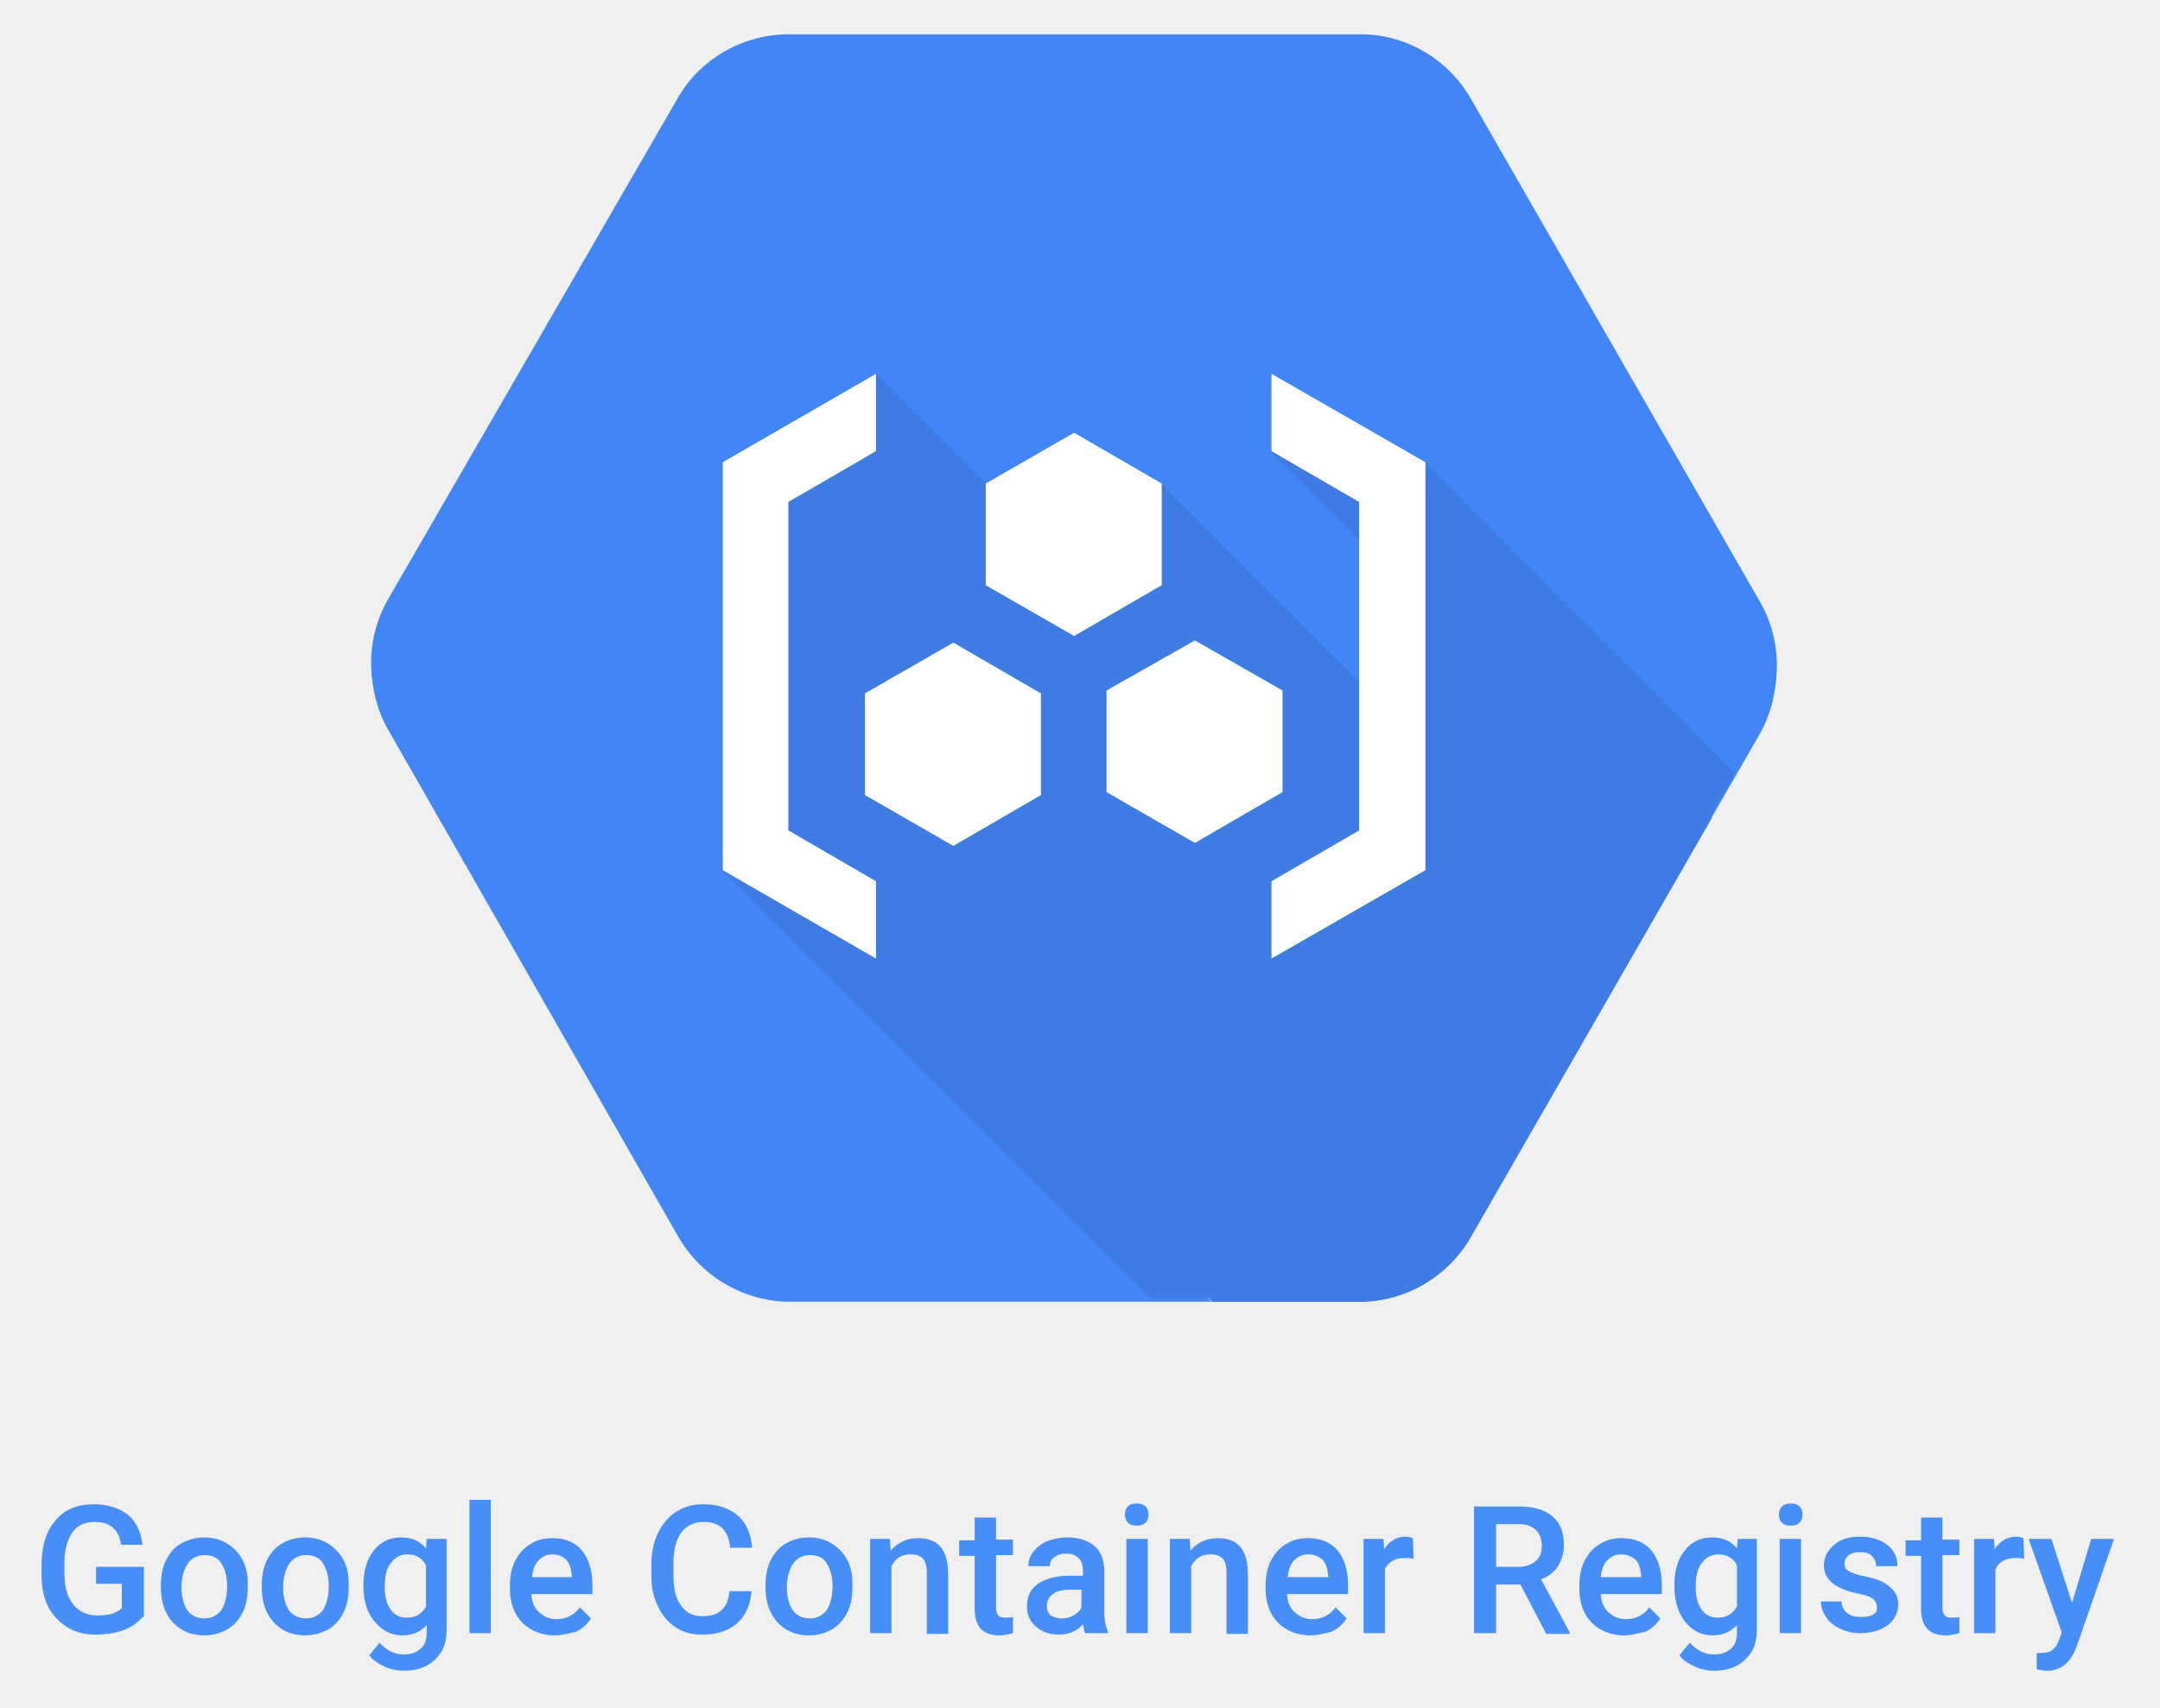
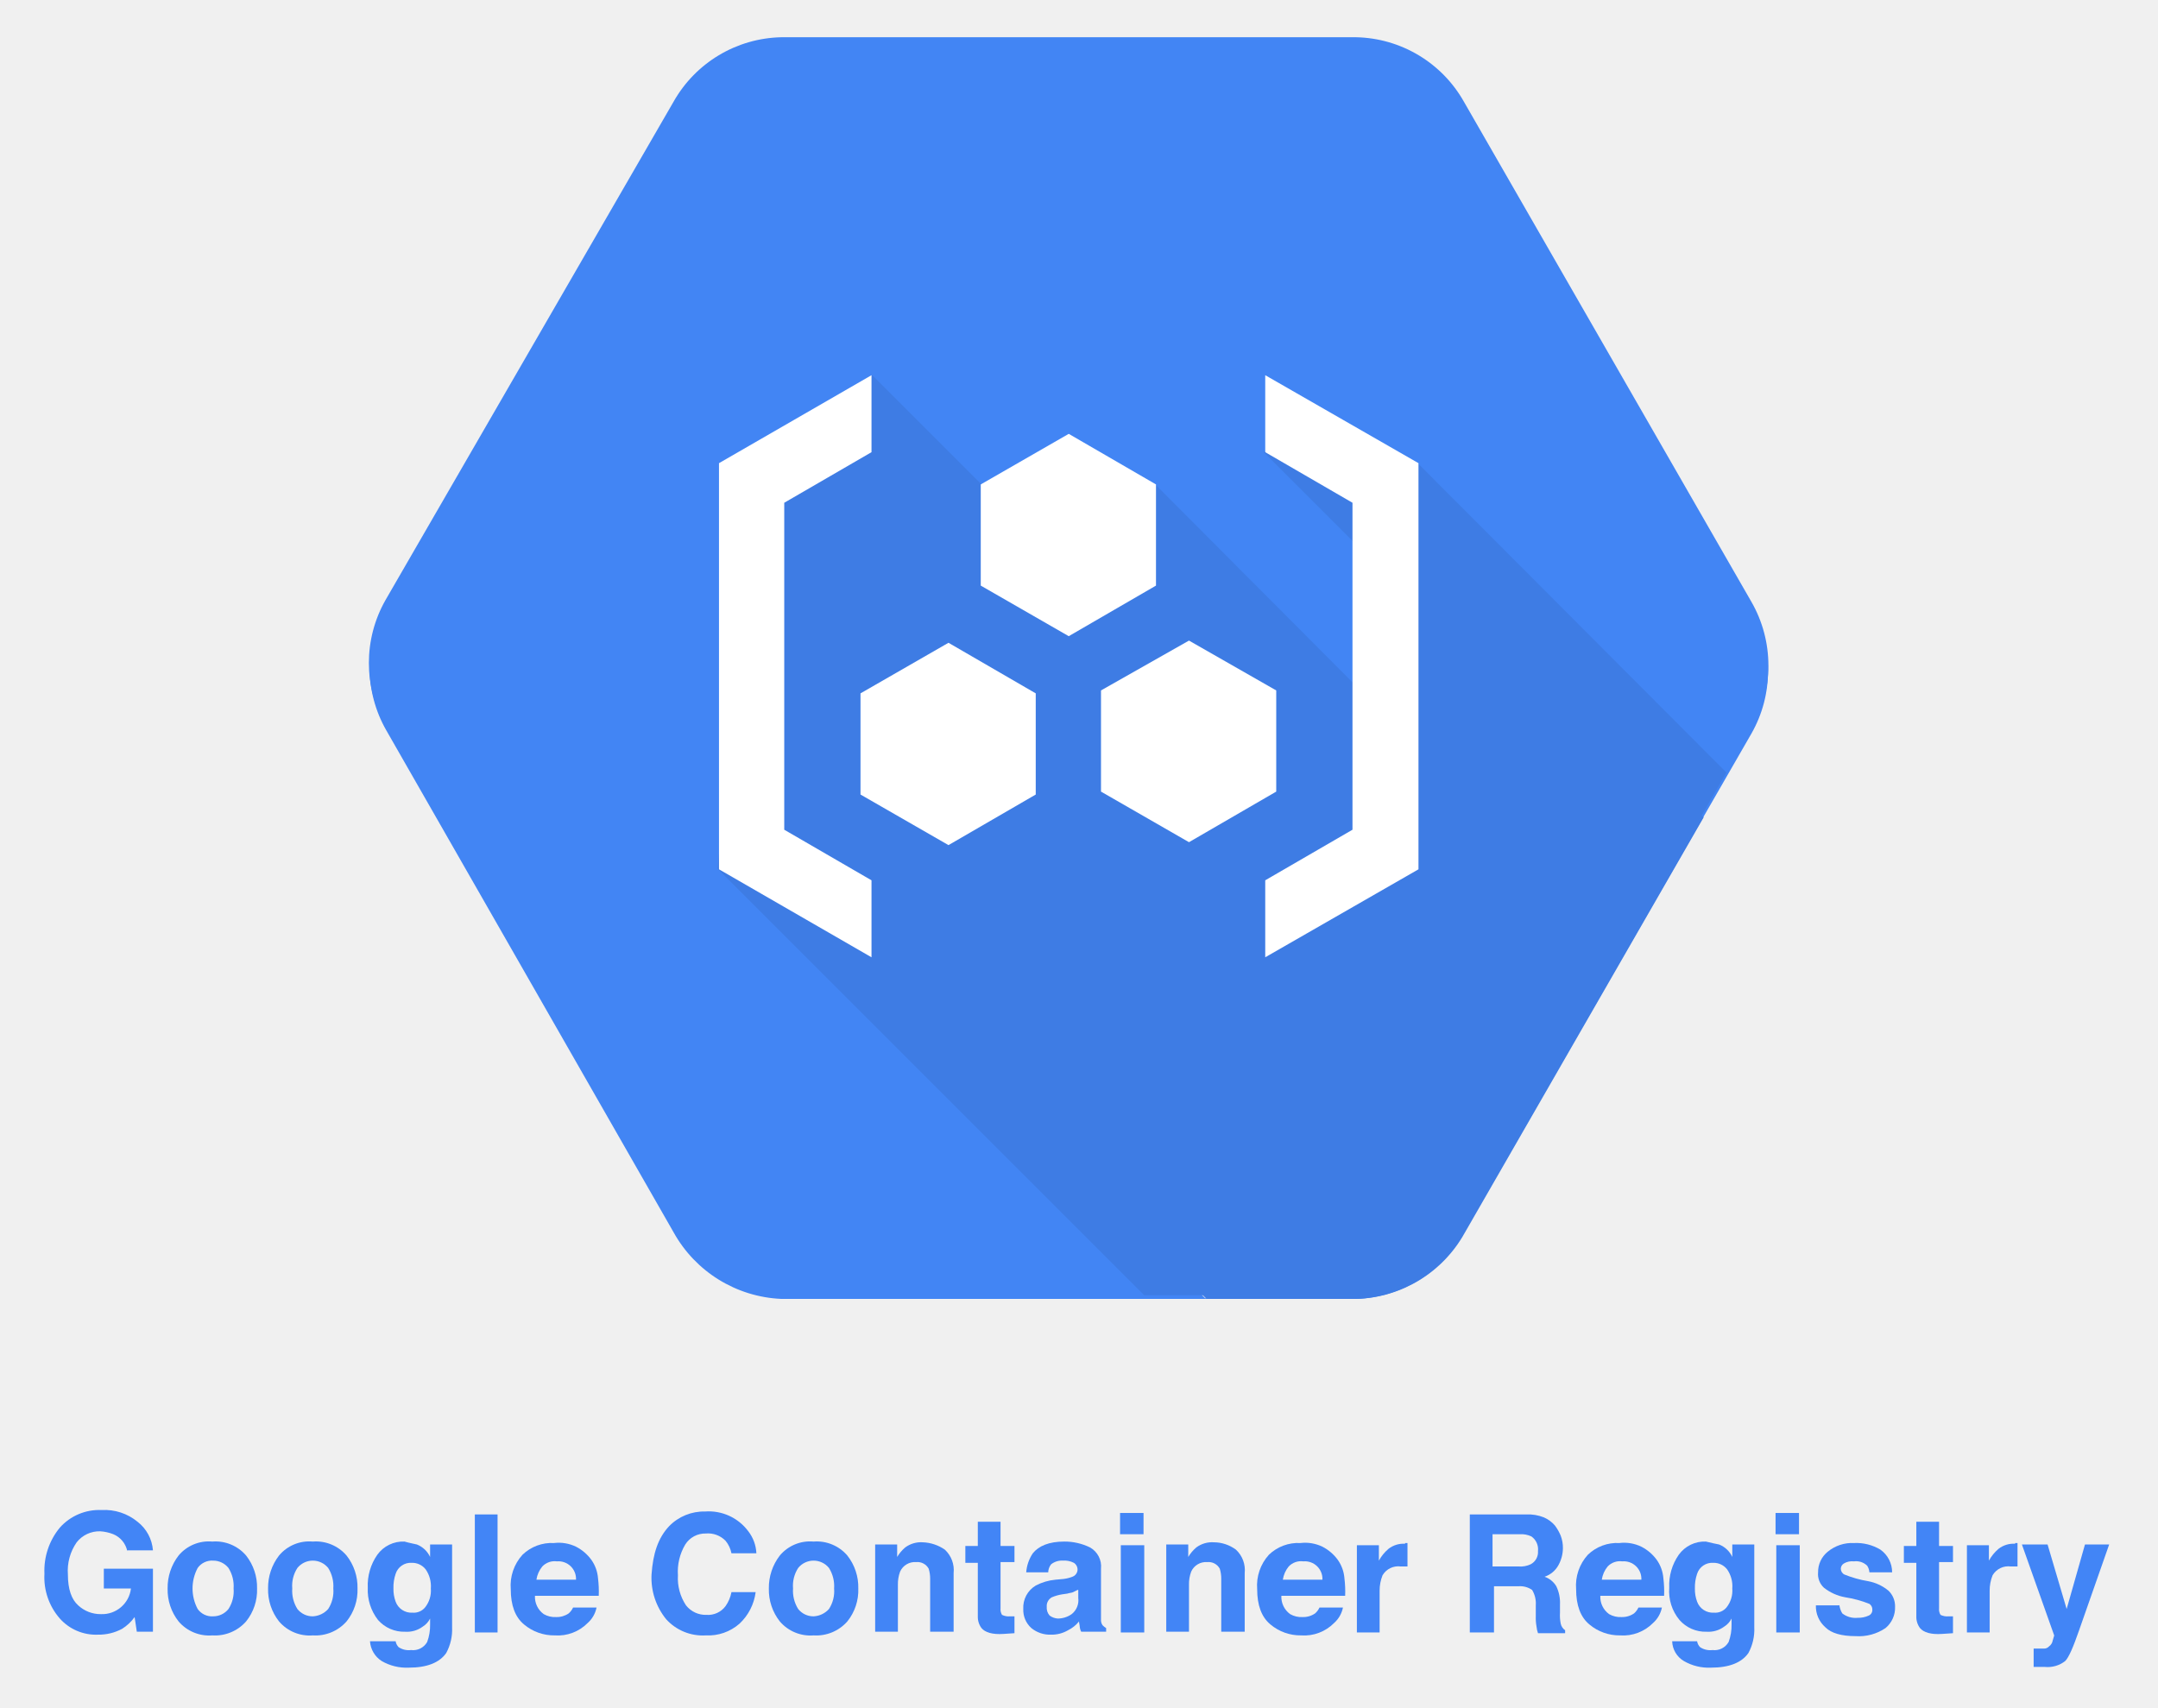
- <svg xmlns="http://www.w3.org/2000/svg" version="1.1" id="Layer_1" x="0px" y="0px" viewBox="-1.64 1.54 293.28 231.92" style="enable-background:new 0 0 288 234;" xml:space="preserve">
-   <style type="text/css">
- 	.st0{fill:#478EF6;}
- 	.st1{fill:#4285F4;}
- 	.st2{opacity:7.000000e-02;enable-background:new    ;}
- 	.st3{fill:#FFFFFF;}
- </style>
-   <g>
-     <path class="st0" d="M17.7,221.1c-0.6,0.8-1.5,1.4-2.6,1.8c-1.1,0.4-2.4,0.6-3.8,0.6c-1.4,0-2.7-0.3-3.8-1c-1.1-0.7-2-1.6-2.6-2.8   c-0.6-1.2-0.9-2.6-0.9-4.3v-1.3c0-2.6,0.6-4.6,1.9-6.1c1.2-1.5,3-2.2,5.2-2.2c1.9,0,3.4,0.5,4.6,1.4c1.1,0.9,1.8,2.3,2,4.1h-2.9   c-0.3-2.1-1.5-3.1-3.6-3.1c-1.3,0-2.4,0.5-3,1.4c-0.7,1-1.1,2.4-1.1,4.2v1.3c0,1.9,0.4,3.3,1.2,4.3c0.8,1,1.9,1.5,3.3,1.5   c1.5,0,2.6-0.3,3.3-1v-3.3h-3.5v-2.3h6.5V221.1z" />
-     <path class="st0" d="M20.2,216.8c0-1.2,0.2-2.4,0.7-3.4c0.5-1,1.2-1.8,2.1-2.3c0.9-0.5,1.9-0.8,3.1-0.8c1.7,0,3.1,0.6,4.2,1.7   c1.1,1.1,1.7,2.6,1.7,4.4l0,0.7c0,1.3-0.2,2.4-0.7,3.4c-0.5,1-1.2,1.8-2.1,2.3c-0.9,0.5-1.9,0.8-3.1,0.8c-1.8,0-3.2-0.6-4.3-1.8   s-1.6-2.8-1.6-4.8V216.8z M23,217.1c0,1.3,0.3,2.3,0.8,3.1c0.5,0.7,1.3,1.1,2.3,1.1c1,0,1.7-0.4,2.3-1.1c0.5-0.8,0.8-1.9,0.8-3.3   c0-1.3-0.3-2.3-0.8-3.1s-1.3-1.1-2.3-1.1c-0.9,0-1.7,0.4-2.2,1.1S23,215.6,23,217.1z" />
-     <path class="st0" d="M33.9,216.8c0-1.2,0.2-2.4,0.7-3.4c0.5-1,1.2-1.8,2.1-2.3c0.9-0.5,1.9-0.8,3.1-0.8c1.7,0,3.1,0.6,4.2,1.7   c1.1,1.1,1.7,2.6,1.7,4.4l0,0.7c0,1.3-0.2,2.4-0.7,3.4c-0.5,1-1.2,1.8-2.1,2.3c-0.9,0.5-1.9,0.8-3.1,0.8c-1.8,0-3.2-0.6-4.3-1.8   s-1.6-2.8-1.6-4.8V216.8z M36.8,217.1c0,1.3,0.3,2.3,0.8,3.1c0.5,0.7,1.3,1.1,2.3,1.1c1,0,1.7-0.4,2.3-1.1c0.5-0.8,0.8-1.9,0.8-3.3   c0-1.3-0.3-2.3-0.8-3.1s-1.3-1.1-2.3-1.1c-0.9,0-1.7,0.4-2.2,1.1S36.8,215.6,36.8,217.1z" />
-     <path class="st0" d="M47.7,216.8c0-2,0.5-3.6,1.4-4.7c0.9-1.2,2.2-1.8,3.7-1.8c1.5,0,2.6,0.5,3.4,1.5l0.1-1.3H59v12.4   c0,1.7-0.5,3-1.6,4c-1,1-2.4,1.5-4.2,1.5c-0.9,0-1.9-0.2-2.7-0.6c-0.9-0.4-1.6-0.9-2-1.5l1.4-1.7c0.9,1,2,1.6,3.3,1.6   c1,0,1.7-0.3,2.3-0.8c0.6-0.5,0.8-1.3,0.8-2.3v-0.9c-0.8,0.9-1.9,1.4-3.3,1.4c-1.5,0-2.7-0.6-3.7-1.8   C48.2,220.6,47.7,218.9,47.7,216.8z M50.6,217.1c0,1.3,0.3,2.3,0.8,3c0.5,0.7,1.2,1.1,2.2,1.1c1.2,0,2-0.5,2.6-1.5v-5.6   c-0.5-1-1.4-1.5-2.5-1.5c-0.9,0-1.7,0.4-2.2,1.1C50.8,214.5,50.6,215.6,50.6,217.1z" />
-     <path class="st0" d="M65,223.3h-2.9v-18.1H65V223.3z" />
-     <path class="st0" d="M73.7,223.6c-1.8,0-3.3-0.6-4.4-1.7c-1.1-1.1-1.7-2.7-1.7-4.6v-0.4c0-1.3,0.2-2.4,0.7-3.4   c0.5-1,1.2-1.8,2.1-2.3c0.9-0.6,1.9-0.8,3-0.8c1.7,0,3.1,0.6,4,1.7c0.9,1.1,1.4,2.7,1.4,4.7v1.2h-8.3c0.1,1.1,0.4,1.9,1.1,2.5   s1.4,0.9,2.3,0.9c1.3,0,2.4-0.5,3.2-1.6l1.5,1.5c-0.5,0.8-1.2,1.4-2,1.8C75.7,223.3,74.8,223.6,73.7,223.6z M73.4,212.6   c-0.8,0-1.4,0.3-1.9,0.8s-0.8,1.3-0.9,2.3H76v-0.2c-0.1-1-0.3-1.7-0.8-2.2C74.8,212.9,74.2,212.6,73.4,212.6z" />
-     <path class="st0" d="M100.4,217.7c-0.2,1.8-0.8,3.3-2,4.3c-1.2,1-2.7,1.5-4.7,1.5c-1.4,0-2.6-0.3-3.6-1c-1-0.6-1.8-1.6-2.4-2.8   c-0.6-1.2-0.9-2.6-0.9-4.2V214c0-1.6,0.3-3,0.9-4.3c0.6-1.2,1.4-2.2,2.5-2.9c1.1-0.7,2.3-1,3.7-1c1.9,0,3.4,0.5,4.6,1.5   s1.8,2.5,2,4.4h-3c-0.1-1.2-0.5-2.1-1.1-2.7c-0.6-0.5-1.4-0.8-2.5-0.8c-1.3,0-2.3,0.5-3,1.4s-1.1,2.3-1.1,4.2v1.5   c0,1.9,0.3,3.3,1,4.2c0.7,1,1.6,1.5,2.9,1.5c1.2,0,2.1-0.3,2.6-0.8c0.6-0.5,1-1.4,1.1-2.6H100.4z" />
-     <path class="st0" d="M102.3,216.8c0-1.2,0.2-2.4,0.7-3.4c0.5-1,1.2-1.8,2.1-2.3c0.9-0.5,1.9-0.8,3.1-0.8c1.7,0,3.1,0.6,4.2,1.7   c1.1,1.1,1.7,2.6,1.7,4.4l0,0.7c0,1.3-0.2,2.4-0.7,3.4c-0.5,1-1.2,1.8-2.1,2.3c-0.9,0.5-1.9,0.8-3.1,0.8c-1.8,0-3.2-0.6-4.3-1.8   s-1.6-2.8-1.6-4.8V216.8z M105.2,217.1c0,1.3,0.3,2.3,0.8,3.1c0.5,0.7,1.3,1.1,2.3,1.1c1,0,1.7-0.4,2.3-1.1   c0.5-0.8,0.8-1.9,0.8-3.3c0-1.3-0.3-2.3-0.8-3.1s-1.3-1.1-2.3-1.1c-0.9,0-1.7,0.4-2.2,1.1S105.2,215.6,105.2,217.1z" />
-     <path class="st0" d="M119.2,210.6l0.1,1.5c0.9-1.1,2.2-1.7,3.7-1.7c2.7,0,4,1.5,4.1,4.6v8.4h-2.9V215c0-0.8-0.2-1.4-0.5-1.8   c-0.4-0.4-0.9-0.6-1.7-0.6c-1.2,0-2,0.5-2.6,1.6v9.1h-2.9v-12.8H119.2z" />
-     <path class="st0" d="M133.6,207.5v3.1h2.3v2.1h-2.3v7.1c0,0.5,0.1,0.8,0.3,1.1c0.2,0.2,0.5,0.3,1,0.3c0.3,0,0.7,0,1-0.1v2.2   c-0.7,0.2-1.3,0.3-1.9,0.3c-2.2,0-3.3-1.2-3.3-3.6v-7.2h-2.1v-2.1h2.1v-3.1H133.6z" />
-     <path class="st0" d="M145.7,223.3c-0.1-0.2-0.2-0.6-0.3-1.2c-0.9,1-2,1.4-3.3,1.4c-1.3,0-2.3-0.4-3.1-1.1c-0.8-0.7-1.2-1.6-1.2-2.7   c0-1.4,0.5-2.4,1.5-3.1c1-0.7,2.5-1.1,4.3-1.1h1.8v-0.8c0-0.7-0.2-1.2-0.6-1.6c-0.4-0.4-0.9-0.6-1.7-0.6c-0.7,0-1.2,0.2-1.6,0.5   c-0.4,0.3-0.6,0.7-0.6,1.2h-2.9c0-0.7,0.2-1.4,0.7-2s1.1-1.1,1.9-1.4c0.8-0.3,1.7-0.5,2.7-0.5c1.5,0,2.7,0.4,3.6,1.1   c0.9,0.8,1.3,1.8,1.4,3.2v5.8c0,1.1,0.2,2.1,0.5,2.7v0.2H145.7z M142.5,221.3c0.6,0,1.1-0.1,1.6-0.4c0.5-0.3,0.9-0.6,1.1-1.1v-2.4   h-1.5c-1.1,0-1.9,0.2-2.4,0.6c-0.5,0.4-0.8,0.9-0.8,1.6c0,0.6,0.2,1,0.5,1.3C141.4,221.1,141.9,221.3,142.5,221.3z" />
-     <path class="st0" d="M151.1,207.2c0-0.4,0.1-0.8,0.4-1.1c0.3-0.3,0.7-0.4,1.2-0.4s0.9,0.1,1.2,0.4c0.3,0.3,0.4,0.7,0.4,1.1   c0,0.4-0.1,0.8-0.4,1.1c-0.3,0.3-0.7,0.4-1.2,0.4s-0.9-0.1-1.2-0.4C151.3,208,151.1,207.7,151.1,207.2z M154.2,223.3h-2.9v-12.8   h2.9V223.3z" />
-     <path class="st0" d="M159.9,210.6l0.1,1.5c0.9-1.1,2.2-1.7,3.7-1.7c2.7,0,4,1.5,4.1,4.6v8.4h-2.9V215c0-0.8-0.2-1.4-0.5-1.8   c-0.4-0.4-0.9-0.6-1.7-0.6c-1.2,0-2,0.5-2.6,1.6v9.1h-2.9v-12.8H159.9z" />
-     <path class="st0" d="M176.3,223.6c-1.8,0-3.3-0.6-4.4-1.7c-1.1-1.1-1.7-2.7-1.7-4.6v-0.4c0-1.3,0.2-2.4,0.7-3.4   c0.5-1,1.2-1.8,2.1-2.3c0.9-0.6,1.9-0.8,3-0.8c1.7,0,3.1,0.6,4,1.7c0.9,1.1,1.4,2.7,1.4,4.7v1.2h-8.3c0.1,1.1,0.4,1.9,1.1,2.5   s1.4,0.9,2.3,0.9c1.3,0,2.4-0.5,3.2-1.6l1.5,1.5c-0.5,0.8-1.2,1.4-2,1.8C178.3,223.3,177.4,223.6,176.3,223.6z M176,212.6   c-0.8,0-1.4,0.3-1.9,0.8s-0.8,1.3-0.9,2.3h5.5v-0.2c-0.1-1-0.3-1.7-0.8-2.2C177.4,212.9,176.8,212.6,176,212.6z" />
-     <path class="st0" d="M190.3,213.2c-0.4-0.1-0.8-0.1-1.2-0.1c-1.3,0-2.2,0.5-2.7,1.5v8.7h-2.9v-12.8h2.7l0.1,1.4   c0.7-1.1,1.7-1.7,2.9-1.7c0.4,0,0.7,0.1,1,0.2L190.3,213.2z" />
-     <path class="st0" d="M204.8,216.7h-3.3v6.6h-3v-17.2h6c2,0,3.5,0.4,4.6,1.3c1.1,0.9,1.6,2.2,1.6,3.9c0,1.1-0.3,2.1-0.8,2.9   s-1.3,1.4-2.3,1.8l3.9,7.2v0.2h-3.2L204.8,216.7z M201.4,214.3h3.1c1,0,1.8-0.3,2.4-0.8c0.6-0.5,0.8-1.2,0.8-2.1   c0-0.9-0.3-1.6-0.8-2.1c-0.5-0.5-1.3-0.8-2.3-0.8h-3.1V214.3z" />
-     <path class="st0" d="M218.9,223.6c-1.8,0-3.3-0.6-4.4-1.7c-1.1-1.1-1.7-2.7-1.7-4.6v-0.4c0-1.3,0.2-2.4,0.7-3.4   c0.5-1,1.2-1.8,2.1-2.3c0.9-0.6,1.9-0.8,3-0.8c1.7,0,3.1,0.6,4,1.7c0.9,1.1,1.4,2.7,1.4,4.7v1.2h-8.3c0.1,1.1,0.4,1.9,1.1,2.5   s1.4,0.9,2.3,0.9c1.3,0,2.4-0.5,3.2-1.6l1.5,1.5c-0.5,0.8-1.2,1.4-2,1.8C220.9,223.3,219.9,223.6,218.9,223.6z M218.5,212.6   c-0.8,0-1.4,0.3-1.9,0.8s-0.8,1.3-0.9,2.3h5.5v-0.2c-0.1-1-0.3-1.7-0.8-2.2C219.9,212.9,219.3,212.6,218.5,212.6z" />
-     <path class="st0" d="M225.7,216.8c0-2,0.5-3.6,1.4-4.7c0.9-1.2,2.2-1.8,3.7-1.8c1.5,0,2.6,0.5,3.4,1.5l0.1-1.3h2.6v12.4   c0,1.7-0.5,3-1.6,4c-1,1-2.4,1.5-4.2,1.5c-0.9,0-1.9-0.2-2.7-0.6c-0.9-0.4-1.6-0.9-2-1.5l1.4-1.7c0.9,1,2,1.6,3.3,1.6   c1,0,1.7-0.3,2.3-0.8c0.6-0.5,0.8-1.3,0.8-2.3v-0.9c-0.8,0.9-1.9,1.4-3.3,1.4c-1.5,0-2.7-0.6-3.7-1.8   C226.2,220.6,225.7,218.9,225.7,216.8z M228.6,217.1c0,1.3,0.3,2.3,0.8,3c0.5,0.7,1.2,1.1,2.2,1.1c1.2,0,2-0.5,2.6-1.5v-5.6   c-0.5-1-1.4-1.5-2.5-1.5c-0.9,0-1.7,0.4-2.2,1.1C228.8,214.5,228.6,215.6,228.6,217.1z" />
-     <path class="st0" d="M239.9,207.2c0-0.4,0.1-0.8,0.4-1.1c0.3-0.3,0.7-0.4,1.2-0.4s0.9,0.1,1.2,0.4c0.3,0.3,0.4,0.7,0.4,1.1   c0,0.4-0.1,0.8-0.4,1.1c-0.3,0.3-0.7,0.4-1.2,0.4s-0.9-0.1-1.2-0.4C240,208,239.9,207.7,239.9,207.2z M242.9,223.3h-2.9v-12.8h2.9   V223.3z" />
-     <path class="st0" d="M253.2,219.8c0-0.5-0.2-0.9-0.6-1.2c-0.4-0.3-1.1-0.5-2.1-0.7c-1-0.2-1.8-0.5-2.4-0.8c-1.4-0.7-2.1-1.7-2.1-3   c0-1.1,0.5-2,1.4-2.8s2.1-1.1,3.5-1.1c1.5,0,2.8,0.4,3.7,1.1s1.4,1.7,1.4,2.9h-2.9c0-0.5-0.2-1-0.6-1.4c-0.4-0.4-1-0.5-1.6-0.5   c-0.6,0-1.1,0.1-1.5,0.4c-0.4,0.3-0.6,0.7-0.6,1.2c0,0.4,0.2,0.8,0.6,1c0.4,0.2,1.1,0.5,2.2,0.7c1.1,0.2,2,0.5,2.6,0.9   c0.6,0.3,1.1,0.8,1.4,1.2s0.5,1.1,0.5,1.7c0,1.1-0.5,2.1-1.4,2.8c-1,0.7-2.2,1.1-3.7,1.1c-1,0-2-0.2-2.8-0.6   c-0.8-0.4-1.5-0.9-1.9-1.6c-0.5-0.7-0.7-1.4-0.7-2.1h2.8c0,0.7,0.3,1.2,0.8,1.6c0.5,0.4,1.1,0.5,1.9,0.5c0.8,0,1.3-0.1,1.7-0.4   S253.2,220.3,253.2,219.8z" />
-     <path class="st0" d="M262.1,207.5v3.1h2.3v2.1h-2.3v7.1c0,0.5,0.1,0.8,0.3,1.1c0.2,0.2,0.5,0.3,1,0.3c0.3,0,0.7,0,1-0.1v2.2   c-0.7,0.2-1.3,0.3-1.9,0.3c-2.2,0-3.3-1.2-3.3-3.6v-7.2h-2.1v-2.1h2.1v-3.1H262.1z" />
-     <path class="st0" d="M273.2,213.2c-0.4-0.1-0.8-0.1-1.2-0.1c-1.3,0-2.2,0.5-2.7,1.5v8.7h-2.9v-12.8h2.7l0.1,1.4   c0.7-1.1,1.7-1.7,2.9-1.7c0.4,0,0.7,0.1,1,0.2L273.2,213.2z" />
-     <path class="st0" d="M279.7,219.2l2.6-8.7h3.1l-5.1,14.7c-0.8,2.1-2.1,3.2-4,3.2c-0.4,0-0.9-0.1-1.4-0.2V226l0.5,0   c0.7,0,1.3-0.1,1.6-0.4c0.4-0.3,0.7-0.7,0.9-1.3l0.4-1.1l-4.5-12.7h3.1L279.7,219.2z" />
+ <svg xmlns="http://www.w3.org/2000/svg" id="Layer_1" data-name="Layer 1" viewBox="0.04 -0.38 294.32 232.96">
+   <defs>
+     <style>.cls-1{fill:#4285f4;}.cls-2{opacity:0.07;}.cls-2,.cls-4{isolation:isolate;}.cls-3{fill:#fff;}.cls-5{fill:#4285f6;}</style>
+   </defs>
+   <path class="cls-1" d="M238.8,82.4,199.6,14.3a17.513,17.513,0,0,0-14.7-8.8H106.6a17.087,17.087,0,0,0-14.7,8.8L52.7,82.2a17.181,17.181,0,0,0,0,17l39.2,68.5a17.677,17.677,0,0,0,14.7,9.1H185a17.494,17.494,0,0,0,14.7-9l39.2-68.1A17.253,17.253,0,0,0,238.8,82.4Zm-39.2,85.3a17.494,17.494,0,0,1-14.7,9H164.4l-43-43,9.7-5.6-18.1-18,.1-.1v-9.9h5.3l-5-5V95a5.582,5.582,0,0,1-1.5-3.7,5.469,5.469,0,0,1,4.7-5.3L113,82.4l.1-.1V72.5l20.3-11.6-12-12,7.9-4.6h.2l16.2,9.4,16.2-9.4h.2l7.9,4.6L232.1,111Z" />
+   <path class="cls-1" d="M153.8,58.4l24.7,14.1v10H170V77.2L149.8,65.4v8.7h-8.1V65.4L121.5,77.2v5.3h-8.4v-.1l-.1.1,3.6,3.6c.2,0,.4-.1.6-.1a5.3,5.3,0,1,1,0,10.6,5.464,5.464,0,0,1-3.8-1.6v.1l5,5h3.1v5.3l20.2,11.8v-8.6h8.1v8.6L170,105.4v-5.3h8.5v10l-24.7,14.2,16.4,9.5-7.9,4.6h-.2L145.9,129l-16.2,9.4h-.2l-7.9-4.6,43,43h20.5a17.494,17.494,0,0,0,14.7-9l32.6-56.7L170.3,49Zm-8,46.3a5.3,5.3,0,1,1,5.3-5.3A5.335,5.335,0,0,1,145.8,104.7Zm0-16a5.3,5.3,0,1,1,5.3-5.3A5.335,5.335,0,0,1,145.8,88.7Zm28.5,8a5.3,5.3,0,1,1,5.3-5.3A5.335,5.335,0,0,1,174.3,96.7Z" />
+   <g class="cls-2">
+     <path d="M153.8,58.4l24.7,14.1v10H170V77.2L149.8,65.4v8.7h-8.1V65.4L121.5,77.2v5.3h-8.4v-.1l-.1.1,3.6,3.6c.2,0,.4-.1.6-.1a5.3,5.3,0,1,1,0,10.6,5.464,5.464,0,0,1-3.8-1.6v.1l5,5h3.1v5.3l20.2,11.8v-8.6h8.1v8.6L170,105.4v-5.3h8.5v10l-24.7,14.2,16.4,9.5-7.9,4.6h-.2L145.9,129l-16.2,9.4h-.2l-7.9-4.6,43,43h20.5a17.494,17.494,0,0,0,14.7-9l32.6-56.7L170.3,49Zm-8,46.3a5.3,5.3,0,1,1,5.3-5.3A5.335,5.335,0,0,1,145.8,104.7Zm0-16a5.3,5.3,0,1,1,5.3-5.3A5.335,5.335,0,0,1,145.8,88.7Zm28.5,8a5.3,5.3,0,1,1,5.3-5.3A5.335,5.335,0,0,1,174.3,96.7Z" />
  </g>
-   <g>
-     <path class="st1" d="M237.2,83.9L198,15.8c-3-5.3-8.6-8.6-14.7-8.8H105c-6.1,0.1-11.7,3.4-14.7,8.8L51.1,83.7c-3,5.3-3,11.8,0,17   l39.2,68.5c3,5.4,8.5,8.8,14.7,9.1h78.4c6.1-0.2,11.7-3.6,14.7-9l39.2-68.1C240.3,95.8,240.3,89.2,237.2,83.9z M198,169.2   c-3,5.4-8.6,8.8-14.7,9h-20.5l-43-43l9.7-5.6l-18.1-18l0.1-0.1v-9.9h5.3l-5-5l0-0.1c-0.9-1-1.5-2.3-1.5-3.7c0-2.7,2.1-4.9,4.7-5.3   l-3.6-3.6l0.1-0.1V74l20.3-11.6l-12-12l7.9-4.6h0.2l16.2,9.4l16.2-9.4h0.2l7.9,4.6l62.1,62.1L198,169.2z" />
-     <path class="st1" d="M152.2,59.9L176.9,74v10h-8.5v-5.3l-20.2-11.8v8.7h-8.1v-8.7l-20.2,11.8V84h-8.4v-0.1l-0.1,0.1l3.6,3.6   c0.2,0,0.4-0.1,0.6-0.1c2.9,0,5.3,2.4,5.3,5.3s-2.4,5.3-5.3,5.3c-1.5,0-2.8-0.6-3.8-1.6l0,0.1l5,5h3.1v5.3l20.2,11.8v-8.6h8.1v8.6   l20.2-11.8v-5.3h8.5v10l-24.7,14.2l16.4,9.5l-7.9,4.6h-0.2l-16.2-9.4l-16.2,9.4h-0.2l-7.9-4.6l43,43h20.5c6.1-0.2,11.7-3.6,14.7-9   l32.6-56.7l-62.1-62.1L152.2,59.9z M144.2,106.2c-2.9,0-5.3-2.4-5.3-5.3s2.4-5.3,5.3-5.3c2.9,0,5.3,2.4,5.3,5.3   S147.1,106.2,144.2,106.2z M144.2,90.2c-2.9,0-5.3-2.4-5.3-5.3s2.4-5.3,5.3-5.3c2.9,0,5.3,2.4,5.3,5.3S147.1,90.2,144.2,90.2z    M172.7,98.2c-2.9,0-5.3-2.4-5.3-5.3s2.4-5.3,5.3-5.3s5.3,2.4,5.3,5.3S175.6,98.2,172.7,98.2z" />
-     <path class="st2" d="M152.2,59.9L176.9,74v10h-8.5v-5.3l-20.2-11.8v8.7h-8.1v-8.7l-20.2,11.8V84h-8.4v-0.1l-0.1,0.1l3.6,3.6   c0.2,0,0.4-0.1,0.6-0.1c2.9,0,5.3,2.4,5.3,5.3s-2.4,5.3-5.3,5.3c-1.5,0-2.8-0.6-3.8-1.6l0,0.1l5,5h3.1v5.3l20.2,11.8v-8.6h8.1v8.6   l20.2-11.8v-5.3h8.5v10l-24.7,14.2l16.4,9.5l-7.9,4.6h-0.2l-16.2-9.4l-16.2,9.4h-0.2l-7.9-4.6l43,43h20.5c6.1-0.2,11.7-3.6,14.7-9   l32.6-56.7l-62.1-62.1L152.2,59.9z M144.2,106.2c-2.9,0-5.3-2.4-5.3-5.3s2.4-5.3,5.3-5.3c2.9,0,5.3,2.4,5.3,5.3   S147.1,106.2,144.2,106.2z M144.2,90.2c-2.9,0-5.3-2.4-5.3-5.3s2.4-5.3,5.3-5.3c2.9,0,5.3,2.4,5.3,5.3S147.1,90.2,144.2,90.2z    M172.7,98.2c-2.9,0-5.3-2.4-5.3-5.3s2.4-5.3,5.3-5.3s5.3,2.4,5.3,5.3S175.6,98.2,172.7,98.2z" />
-     <polygon class="st1" points="111.5,111.6 111.5,111.5 111.4,111.6 129.5,129.6 136.2,125.8  " />
-     <polygon class="st2" points="111.5,111.6 111.5,111.5 111.4,111.6 129.5,129.6 136.2,125.8  " />
-     <polygon class="st1" points="119.8,50.4 131.8,62.4 136.1,59.9  " />
-     <polygon class="st2" points="119.8,50.4 131.8,62.4 136.1,59.9  " />
-     <circle class="st3" cx="172.7" cy="92.9" r="5.3" />
-     <path class="st3" d="M115.6,98.2c2.9,0,5.3-2.4,5.3-5.3s-2.4-5.3-5.3-5.3c-0.2,0-0.4,0-0.6,0.1c-2.6,0.3-4.7,2.5-4.7,5.3   c0,1.5,0.6,2.8,1.5,3.7C112.8,97.6,114.2,98.2,115.6,98.2z" />
-     <circle class="st3" cx="144.2" cy="84.9" r="5.3" />
-     <circle class="st3" cx="144.2" cy="100.8" r="5.3" />
-     <polygon class="st3" points="119.9,84 119.9,78.6 140.1,66.8 140.1,75.5 148.2,75.5 148.2,66.8 168.4,78.6 168.4,84 176.9,84    176.9,74 152.2,59.9 168.6,50.4 160.6,45.8 160.4,45.8 144.2,55.2 127.9,45.8 127.7,45.8 119.8,50.4 136.1,59.9 131.8,62.4    111.5,74 111.5,83.9 111.5,84  " />
-     <polygon class="st3" points="127.9,139.8 144.2,130.4 160.4,139.8 160.6,139.8 168.6,135.2 152.2,125.8 176.9,111.6 176.9,101.6    168.4,101.6 168.4,107 148.2,118.8 148.2,110.2 140.1,110.2 140.1,118.8 119.9,107 119.9,101.6 116.8,101.6 111.5,101.6    111.5,111.5 111.5,111.6 136.2,125.8 129.5,129.6 119.8,135.2 127.7,139.8  " />
+   <polygon class="cls-1" points="113.1 110.1 113.1 110 113 110.1 131.1 128.1 137.8 124.3 113.1 110.1" />
+   <g class="cls-2">
+     <polygon points="113.1 110.1 113.1 110 113 110.1 131.1 128.1 137.8 124.3 113.1 110.1" />
  </g>
-   <g>
-     <path class="st1" d="M237.3,83.2L198.1,15c-3-5.3-8.6-8.7-14.7-8.8H105C98.8,6.4,93.3,9.7,90.3,15L51,83c-3,5.3-3,11.8,0,17.1   l39.2,68.6c3,5.4,8.5,8.8,14.7,9.1h78.5c6.2-0.2,11.7-3.6,14.7-9l39.2-68.2C240.4,95.2,240.4,88.6,237.3,83.2z" />
-     <path class="st2" d="M191.9,64.4l-18.3-4.5l-2.8,2.9l14.1,14.1l0.1,19.4l-29-29.1l-23.7,0l-14.9-14.9l-15.7,13.3l-5.4,54l58.2,58.2   h28.9c6.2-0.2,11.7-3.6,14.7-9l35.8-62.3L191.9,64.4z" />
-     <g id="art">
-       <g>
-         <polygon class="st3" points="132.2,81 144.2,87.9 156.1,81 156.1,67.2 144.2,60.3 132.2,67.2    " />
-         <polygon class="st3" points="148.6,109.1 160.6,116 172.5,109.1 172.5,95.3 160.6,88.5 148.6,95.3    " />
-         <polygon class="st3" points="115.8,109.5 127.8,116.4 139.7,109.5 139.7,95.7 127.8,88.8 115.8,95.7    " />
-       </g>
-       <polygon class="st3" points="117.3,62.8 105.4,69.7 105.4,114.3 117.3,121.2 117.3,131.7 96.5,119.7 96.5,64.3 117.3,52.3   " />
-       <polygon class="st3" points="171,62.8 182.9,69.7 182.9,114.3 171,121.2 171,131.7 191.9,119.7 191.9,64.3 171,52.3   " />
-     </g>
+   <polygon class="cls-1" points="121.4 48.9 133.4 60.9 137.7 58.4 121.4 48.9" />
+   <polygon class="cls-2" points="121.4 48.9 133.4 60.9 137.7 58.4 121.4 48.9" />
+   <circle class="cls-3" cx="174.3" cy="91.4" r="5.3" />
+   <path class="cls-3" d="M117.2,96.7a5.3,5.3,0,1,0,0-10.6,1.268,1.268,0,0,0-.6.1,5.308,5.308,0,0,0-4.7,5.3,5.135,5.135,0,0,0,1.5,3.7A6.672,6.672,0,0,0,117.2,96.7Z" />
+   <circle class="cls-3" cx="145.8" cy="83.4" r="5.3" />
+   <circle class="cls-3" cx="145.8" cy="99.3" r="5.3" />
+   <polygon class="cls-3" points="121.5 82.5 121.5 77.1 141.7 65.3 141.7 74 149.8 74 149.8 65.3 170 77.1 170 82.5 178.5 82.5 178.5 72.5 153.8 58.4 170.2 48.9 162.2 44.3 162 44.3 145.8 53.7 129.5 44.3 129.3 44.3 121.4 48.9 137.7 58.4 133.4 60.9 113.1 72.5 113.1 82.4 113.1 82.5 121.5 82.5" />
+   <polygon class="cls-3" points="129.5 138.3 145.8 128.9 162 138.3 162.2 138.3 170.2 133.7 153.8 124.3 178.5 110.1 178.5 100.1 170 100.1 170 105.5 149.8 117.3 149.8 108.7 141.7 108.7 141.7 117.3 121.5 105.5 121.5 100.1 118.4 100.1 113.1 100.1 113.1 110 113.1 110.1 137.8 124.3 131.1 128.1 121.4 133.7 129.3 138.3 129.5 138.3" />
+   <path class="cls-1" d="M238.9,81.7,199.7,13.5A17.297,17.297,0,0,0,185,4.7H106.6a17.297,17.297,0,0,0-14.7,8.8l-39.3,68a17.37,17.37,0,0,0,0,17.1l39.2,68.6a17.677,17.677,0,0,0,14.7,9.1H185a17.494,17.494,0,0,0,14.7-9l39.2-68.2A17.44,17.44,0,0,0,238.9,81.7Z" />
+   <g class="cls-2">
+     <path d="M193.5,62.9l-18.3-4.5-2.8,2.9,14.1,14.1.1,19.4-29-29.1H133.9L119,50.8,103.3,64.1l-5.4,54,58.2,58.2H185a17.494,17.494,0,0,0,14.7-9L235.5,105Z" />
+   </g>
+   <g id="art">
+     <polygon class="cls-3" points="133.8 79.5 145.8 86.4 157.7 79.5 157.7 65.7 145.8 58.8 133.8 65.7 133.8 79.5" />
+     <polygon class="cls-3" points="150.2 107.6 162.2 114.5 174.1 107.6 174.1 93.8 162.2 87 150.2 93.8 150.2 107.6" />
+     <polygon class="cls-3" points="117.4 108 129.4 114.9 141.3 108 141.3 94.2 129.4 87.3 117.4 94.2 117.4 108" />
+     <polygon class="cls-3" points="118.9 61.3 107 68.2 107 112.8 118.9 119.7 118.9 130.2 98.1 118.2 98.1 62.8 118.9 50.8 118.9 61.3" />
+     <polygon class="cls-3" points="172.6 61.3 184.5 68.2 184.5 112.8 172.6 119.7 172.6 130.2 193.5 118.2 193.5 62.8 172.6 50.8 172.6 61.3" />
+   </g>
+   <g class="cls-4">
+     <path class="cls-5" d="M17.4,211.2a3.194,3.194,0,0,0-1.9-2.3,5.84,5.84,0,0,0-1.8-.4,3.934,3.934,0,0,0-3.2,1.5,6.796,6.796,0,0,0-1.2,4.4c0,2,.5,3.4,1.4,4.2a4.471,4.471,0,0,0,3.1,1.2,3.962,3.962,0,0,0,4.1-3.5H14.2v-2.7h6.7v8.6H18.7l-.3-2a6.094,6.094,0,0,1-1.7,1.6,6.71,6.71,0,0,1-3.3.8,6.591,6.591,0,0,1-5.2-2.2,8.529,8.529,0,0,1-2.1-6.1A9.221,9.221,0,0,1,8.2,208a7.186,7.186,0,0,1,5.7-2.4,7.063,7.063,0,0,1,4.9,1.6,5.455,5.455,0,0,1,2.1,3.9H17.4Z" />
+     <path class="cls-5" d="M33.6,220.8a5.652,5.652,0,0,1-4.6,1.9,5.492,5.492,0,0,1-4.6-1.9,6.98,6.98,0,0,1-1.5-4.5,7.177,7.177,0,0,1,1.5-4.5,5.368,5.368,0,0,1,4.6-1.9,5.492,5.492,0,0,1,4.6,1.9,6.98,6.98,0,0,1,1.5,4.5A6.792,6.792,0,0,1,33.6,220.8Zm-2.4-1.7a4.462,4.462,0,0,0,.7-2.8,4.654,4.654,0,0,0-.7-2.8,2.658,2.658,0,0,0-2.1-1,2.393,2.393,0,0,0-2.1,1,5.95,5.95,0,0,0,0,5.6,2.393,2.393,0,0,0,2.1,1A2.658,2.658,0,0,0,31.2,219.1Z" />
+     <path class="cls-5" d="M47.3,220.8a5.652,5.652,0,0,1-4.6,1.9,5.492,5.492,0,0,1-4.6-1.9,6.98,6.98,0,0,1-1.5-4.5,7.177,7.177,0,0,1,1.5-4.5,5.368,5.368,0,0,1,4.6-1.9,5.492,5.492,0,0,1,4.6,1.9,6.98,6.98,0,0,1,1.5,4.5A6.792,6.792,0,0,1,47.3,220.8Zm-2.5-1.7a4.462,4.462,0,0,0,.7-2.8,4.654,4.654,0,0,0-.7-2.8,2.705,2.705,0,0,0-4.2,0,4.462,4.462,0,0,0-.7,2.8,4.654,4.654,0,0,0,.7,2.8,2.658,2.658,0,0,0,2.1,1A3.004,3.004,0,0,0,44.8,219.1Z" />
+     <path class="cls-5" d="M56.9,210.3a3.321,3.321,0,0,1,1.8,1.7v-1.7h3v11.3a6.707,6.707,0,0,1-.8,3.5c-.9,1.3-2.6,2-5.1,2a6.756,6.756,0,0,1-3.7-.9,3.487,3.487,0,0,1-1.6-2.7H54a1.506,1.506,0,0,0,.4.8,2.501,2.501,0,0,0,1.7.4,2.208,2.208,0,0,0,2.2-1.1,6.529,6.529,0,0,0,.4-2.4v-.8a2.707,2.707,0,0,1-1,1.1,3.612,3.612,0,0,1-2.4.7,4.71,4.71,0,0,1-3.7-1.6,6.627,6.627,0,0,1-1.4-4.4,7.267,7.267,0,0,1,1.3-4.5,4.332,4.332,0,0,1,3.7-1.8C55.9,210.1,56.5,210.2,56.9,210.3Zm1.1,8.6a3.666,3.666,0,0,0,.8-2.6,4.023,4.023,0,0,0-.7-2.6,2.322,2.322,0,0,0-1.9-.9,2.165,2.165,0,0,0-2.2,1.5,5.618,5.618,0,0,0-.3,2,4.844,4.844,0,0,0,.3,1.8,2.289,2.289,0,0,0,2.3,1.5A2.006,2.006,0,0,0,58,218.9Z" />
+     <path class="cls-5" d="M67.9,222.3H64.8V206.2h3.1Z" />
+     <path class="cls-5" d="M78.6,210.6a5.954,5.954,0,0,1,2.1,1.8,5.005,5.005,0,0,1,.9,2.5,14.893,14.893,0,0,1,.1,2.4H73a2.901,2.901,0,0,0,1.2,2.5,3.064,3.064,0,0,0,1.7.4,2.86,2.86,0,0,0,1.7-.5,2.407,2.407,0,0,0,.6-.8h3.2a3.811,3.811,0,0,1-1.2,2.1,5.74,5.74,0,0,1-4.5,1.7,6.362,6.362,0,0,1-4.2-1.5q-1.8-1.5-1.8-4.8a6.237,6.237,0,0,1,1.6-4.7,5.732,5.732,0,0,1,4.3-1.6A5.414,5.414,0,0,1,78.6,210.6ZM74,213.3a3.704,3.704,0,0,0-.8,1.8h5.4a2.399,2.399,0,0,0-2.6-2.5A2.319,2.319,0,0,0,74,213.3Z" />
+     <path class="cls-5" d="M91.3,207.8a6.632,6.632,0,0,1,4.9-2,6.719,6.719,0,0,1,5.9,2.7,5.286,5.286,0,0,1,1.1,3H99.8a3.835,3.835,0,0,0-.8-1.7,3.337,3.337,0,0,0-2.7-1,3.219,3.219,0,0,0-2.8,1.5,7.257,7.257,0,0,0-1,4.2,6.684,6.684,0,0,0,1.1,4.1,3.41,3.41,0,0,0,2.8,1.3,2.971,2.971,0,0,0,2.6-1.2,4.89,4.89,0,0,0,.8-1.9h3.3a7.146,7.146,0,0,1-2.2,4.3,6.457,6.457,0,0,1-4.6,1.6,6.735,6.735,0,0,1-5.4-2.2,8.955,8.955,0,0,1-2-6.1C89.1,211.5,89.8,209.4,91.3,207.8Z" />
+     <path class="cls-5" d="M115.6,220.8a5.652,5.652,0,0,1-4.6,1.9,5.492,5.492,0,0,1-4.6-1.9,6.98,6.98,0,0,1-1.5-4.5,7.177,7.177,0,0,1,1.5-4.5,5.368,5.368,0,0,1,4.6-1.9,5.492,5.492,0,0,1,4.6,1.9,6.98,6.98,0,0,1,1.5,4.5A6.792,6.792,0,0,1,115.6,220.8Zm-2.5-1.7a4.462,4.462,0,0,0,.7-2.8,4.654,4.654,0,0,0-.7-2.8,2.705,2.705,0,0,0-4.2,0,4.462,4.462,0,0,0-.7,2.8,4.654,4.654,0,0,0,.7,2.8,2.658,2.658,0,0,0,2.1,1A3.004,3.004,0,0,0,113.1,219.1Z" />
+     <path class="cls-5" d="M128.9,211a3.805,3.805,0,0,1,1.2,3.2v8h-3.2V215a4.636,4.636,0,0,0-.2-1.4,1.752,1.752,0,0,0-1.7-.9,2.217,2.217,0,0,0-2.2,1.3,4.844,4.844,0,0,0-.3,1.8v6.4h-3.1V210.3h3V212a5.205,5.205,0,0,1,1.1-1.3,3.612,3.612,0,0,1,2.4-.7A5.646,5.646,0,0,1,128.9,211Z" />
+     <path class="cls-5" d="M131.7,212.7v-2.2h1.7v-3.3h3.1v3.3h1.9v2.2h-1.9V219a1.44,1.44,0,0,0,.2.9,2.037,2.037,0,0,0,1.1.2h.6v2.3l-1.5.1c-1.5.1-2.5-.2-3-.8a2.544,2.544,0,0,1-.5-1.6v-7.3h-1.7Z" />
+     <path class="cls-5" d="M145.1,215a4.986,4.986,0,0,0,1.2-.3,1.068,1.068,0,0,0,.7-.9,1.103,1.103,0,0,0-.5-1,2.81,2.81,0,0,0-1.5-.3,2.348,2.348,0,0,0-1.6.5,1.82,1.82,0,0,0-.4,1.1h-3a5.38,5.38,0,0,1,.9-2.6c.8-1,2.2-1.6,4.3-1.6a7.845,7.845,0,0,1,3.5.8,2.96,2.96,0,0,1,1.5,2.9v6.9a1.292,1.292,0,0,0,.2.8,2.181,2.181,0,0,0,.5.4v.5h-3.4a1.854,1.854,0,0,1-.2-.7c0-.2-.1-.5-.1-.7a4.427,4.427,0,0,1-1.5,1.2,4.383,4.383,0,0,1-2.3.6,4.002,4.002,0,0,1-2.7-.9,3.315,3.315,0,0,1-1.1-2.6,3.498,3.498,0,0,1,1.7-3.2,7.229,7.229,0,0,1,2.7-.8Zm1.9,1.5-.6.3c-.2.1-.5.1-.8.2l-.7.1a6.201,6.201,0,0,0-1.4.4,1.357,1.357,0,0,0-.7,1.3,1.594,1.594,0,0,0,.4,1.2,2.097,2.097,0,0,0,1.1.4,3.292,3.292,0,0,0,1.9-.6,2.414,2.414,0,0,0,.9-2.2v-1.1Z" />
+     <path class="cls-5" d="M156,208.9h-3.2V206H156Zm-3.1,1.5h3.2v11.9h-3.2Z" />
+     <path class="cls-5" d="M168.6,211a3.805,3.805,0,0,1,1.2,3.2v8h-3.2V215a4.636,4.636,0,0,0-.2-1.4,1.752,1.752,0,0,0-1.7-.9,2.217,2.217,0,0,0-2.2,1.3,4.844,4.844,0,0,0-.3,1.8v6.4h-3.1V210.3h3V212a5.205,5.205,0,0,1,1.1-1.3,3.612,3.612,0,0,1,2.4-.7A5.099,5.099,0,0,1,168.6,211Z" />
+     <path class="cls-5" d="M180.4,210.6a5.954,5.954,0,0,1,2.1,1.8,5.005,5.005,0,0,1,.9,2.5,14.892,14.892,0,0,1,.1,2.4h-8.7a2.901,2.901,0,0,0,1.2,2.5,3.064,3.064,0,0,0,1.7.4,2.86,2.86,0,0,0,1.7-.5,2.407,2.407,0,0,0,.6-.8h3.2A3.811,3.811,0,0,1,182,221a5.74,5.74,0,0,1-4.5,1.7,6.362,6.362,0,0,1-4.2-1.5q-1.8-1.5-1.8-4.8a6.237,6.237,0,0,1,1.6-4.7,5.732,5.732,0,0,1,4.3-1.6A5.414,5.414,0,0,1,180.4,210.6Zm-4.6,2.7a3.704,3.704,0,0,0-.8,1.8h5.4a2.399,2.399,0,0,0-2.6-2.5A2.319,2.319,0,0,0,175.8,213.3Z" />
+     <path class="cls-5" d="M191.7,210.1h.3v3.2h-.9a2.486,2.486,0,0,0-2.5,1.2,5.58,5.58,0,0,0-.4,2.1v5.7h-3.1V210.4h3v2.1a5.847,5.847,0,0,1,1.3-1.6,3.334,3.334,0,0,1,2.3-.7C191.6,210.1,191.7,210.1,191.7,210.1Z" />
+     <path class="cls-5" d="M210.6,206.6a4.177,4.177,0,0,1,1.5,1.1,6.375,6.375,0,0,1,.8,1.4,4.671,4.671,0,0,1,.3,1.7,4.934,4.934,0,0,1-.6,2.3,3.388,3.388,0,0,1-1.9,1.6,3.006,3.006,0,0,1,1.6,1.3,5.214,5.214,0,0,1,.5,2.5v1.1a5.757,5.757,0,0,0,.1,1.5,1.456,1.456,0,0,0,.6.9v.4h-3.7a3.711,3.711,0,0,1-.2-.9,6.602,6.602,0,0,1-.1-1.4v-1.5a3.576,3.576,0,0,0-.5-2.1,2.887,2.887,0,0,0-1.9-.5h-3.3v6.3h-3.3V206.2h7.7A5.748,5.748,0,0,1,210.6,206.6Zm-7,2.4v4.3h3.6a3.234,3.234,0,0,0,1.6-.3,1.875,1.875,0,0,0,1-1.8,2.151,2.151,0,0,0-.9-2,3.234,3.234,0,0,0-1.6-.3h-3.7Z" />
+     <path class="cls-5" d="M223.9,210.6a5.954,5.954,0,0,1,2.1,1.8,5.005,5.005,0,0,1,.9,2.5,14.892,14.892,0,0,1,.1,2.4h-8.7a2.901,2.901,0,0,0,1.2,2.5,3.064,3.064,0,0,0,1.7.4,2.86,2.86,0,0,0,1.7-.5,2.407,2.407,0,0,0,.6-.8h3.2a3.811,3.811,0,0,1-1.2,2.1,5.74,5.74,0,0,1-4.5,1.7,6.362,6.362,0,0,1-4.2-1.5q-1.8-1.5-1.8-4.8a6.237,6.237,0,0,1,1.6-4.7,5.732,5.732,0,0,1,4.3-1.6A5.414,5.414,0,0,1,223.9,210.6Zm-4.6,2.7a3.704,3.704,0,0,0-.8,1.8h5.4a2.399,2.399,0,0,0-2.6-2.5A2.319,2.319,0,0,0,219.3,213.3Z" />
+     <path class="cls-5" d="M234.5,210.3a3.321,3.321,0,0,1,1.8,1.7v-1.7h3v11.3a6.707,6.707,0,0,1-.8,3.5c-.9,1.3-2.6,2-5.1,2a6.756,6.756,0,0,1-3.7-.9,3.242,3.242,0,0,1-1.6-2.7h3.4a1.506,1.506,0,0,0,.4.8,2.501,2.501,0,0,0,1.7.4,2.208,2.208,0,0,0,2.2-1.1,6.529,6.529,0,0,0,.4-2.4v-.8a2.707,2.707,0,0,1-1,1.1,3.612,3.612,0,0,1-2.4.7,4.71,4.71,0,0,1-3.7-1.6,6.138,6.138,0,0,1-1.4-4.4,7.267,7.267,0,0,1,1.3-4.5,4.332,4.332,0,0,1,3.7-1.8C233.5,210.1,234,210.2,234.5,210.3Zm1,8.6a3.666,3.666,0,0,0,.8-2.6,4.023,4.023,0,0,0-.7-2.6,2.322,2.322,0,0,0-1.9-.9,2.165,2.165,0,0,0-2.2,1.5,5.618,5.618,0,0,0-.3,2,4.844,4.844,0,0,0,.3,1.8,2.289,2.289,0,0,0,2.3,1.5A2.006,2.006,0,0,0,235.5,218.9Z" />
+     <path class="cls-5" d="M245.4,208.9h-3.2V206h3.2Zm-3.1,1.5h3.2v11.9h-3.2Z" />
+     <path class="cls-5" d="M250.9,218.5a2.785,2.785,0,0,0,.4,1.2,2.928,2.928,0,0,0,2.1.6,3.339,3.339,0,0,0,1.5-.3.824.824,0,0,0,.5-.8.91.91,0,0,0-.4-.8,15.062,15.062,0,0,0-3.3-.9,6.55,6.55,0,0,1-2.9-1.3,2.52,2.52,0,0,1-.8-2.1,3.545,3.545,0,0,1,1.3-2.8,5.219,5.219,0,0,1,3.6-1.2,6.398,6.398,0,0,1,3.6.9,3.793,3.793,0,0,1,1.6,3.1H255a1.898,1.898,0,0,0-.3-.9,2.157,2.157,0,0,0-1.8-.6,2.213,2.213,0,0,0-1.4.3.866.866,0,0,0-.4.7.891.891,0,0,0,.5.8,15.325,15.325,0,0,0,3.2.9,6.091,6.091,0,0,1,2.8,1.3,2.94,2.94,0,0,1,.9,2.2,3.603,3.603,0,0,1-1.3,2.9,6.481,6.481,0,0,1-4.1,1.1c-1.9,0-3.3-.4-4.1-1.2a3.803,3.803,0,0,1-1.3-3h3.2Z" />
+     <path class="cls-5" d="M259.7,212.7v-2.2h1.7v-3.3h3.1v3.3h1.9v2.2h-1.9V219a1.439,1.439,0,0,0,.2.9,2.037,2.037,0,0,0,1.1.2h.6v2.3l-1.5.1c-1.5.1-2.5-.2-3-.8a2.545,2.545,0,0,1-.5-1.6v-7.3h-1.7Z" />
+     <path class="cls-5" d="M274.9,210.1h.3v3.2h-.9a2.486,2.486,0,0,0-2.5,1.2,5.58,5.58,0,0,0-.4,2.1v5.7h-3.1V210.4h3v2.1a5.847,5.847,0,0,1,1.3-1.6,3.334,3.334,0,0,1,2.3-.7C274.8,210.1,274.9,210.1,274.9,210.1Z" />
+     <path class="cls-5" d="M277.5,224.5h1.3a.908.908,0,0,0,.7-.3,1.234,1.234,0,0,0,.5-.8c.1-.4.2-.6.2-.7l-4.4-12.4h3.5l2.6,8.8,2.5-8.8h3.3L283.6,222c-.8,2.3-1.4,3.7-1.9,4.2a3.892,3.892,0,0,1-2.8.8h-1.5v-2.5Z" />
  </g>
</svg>
